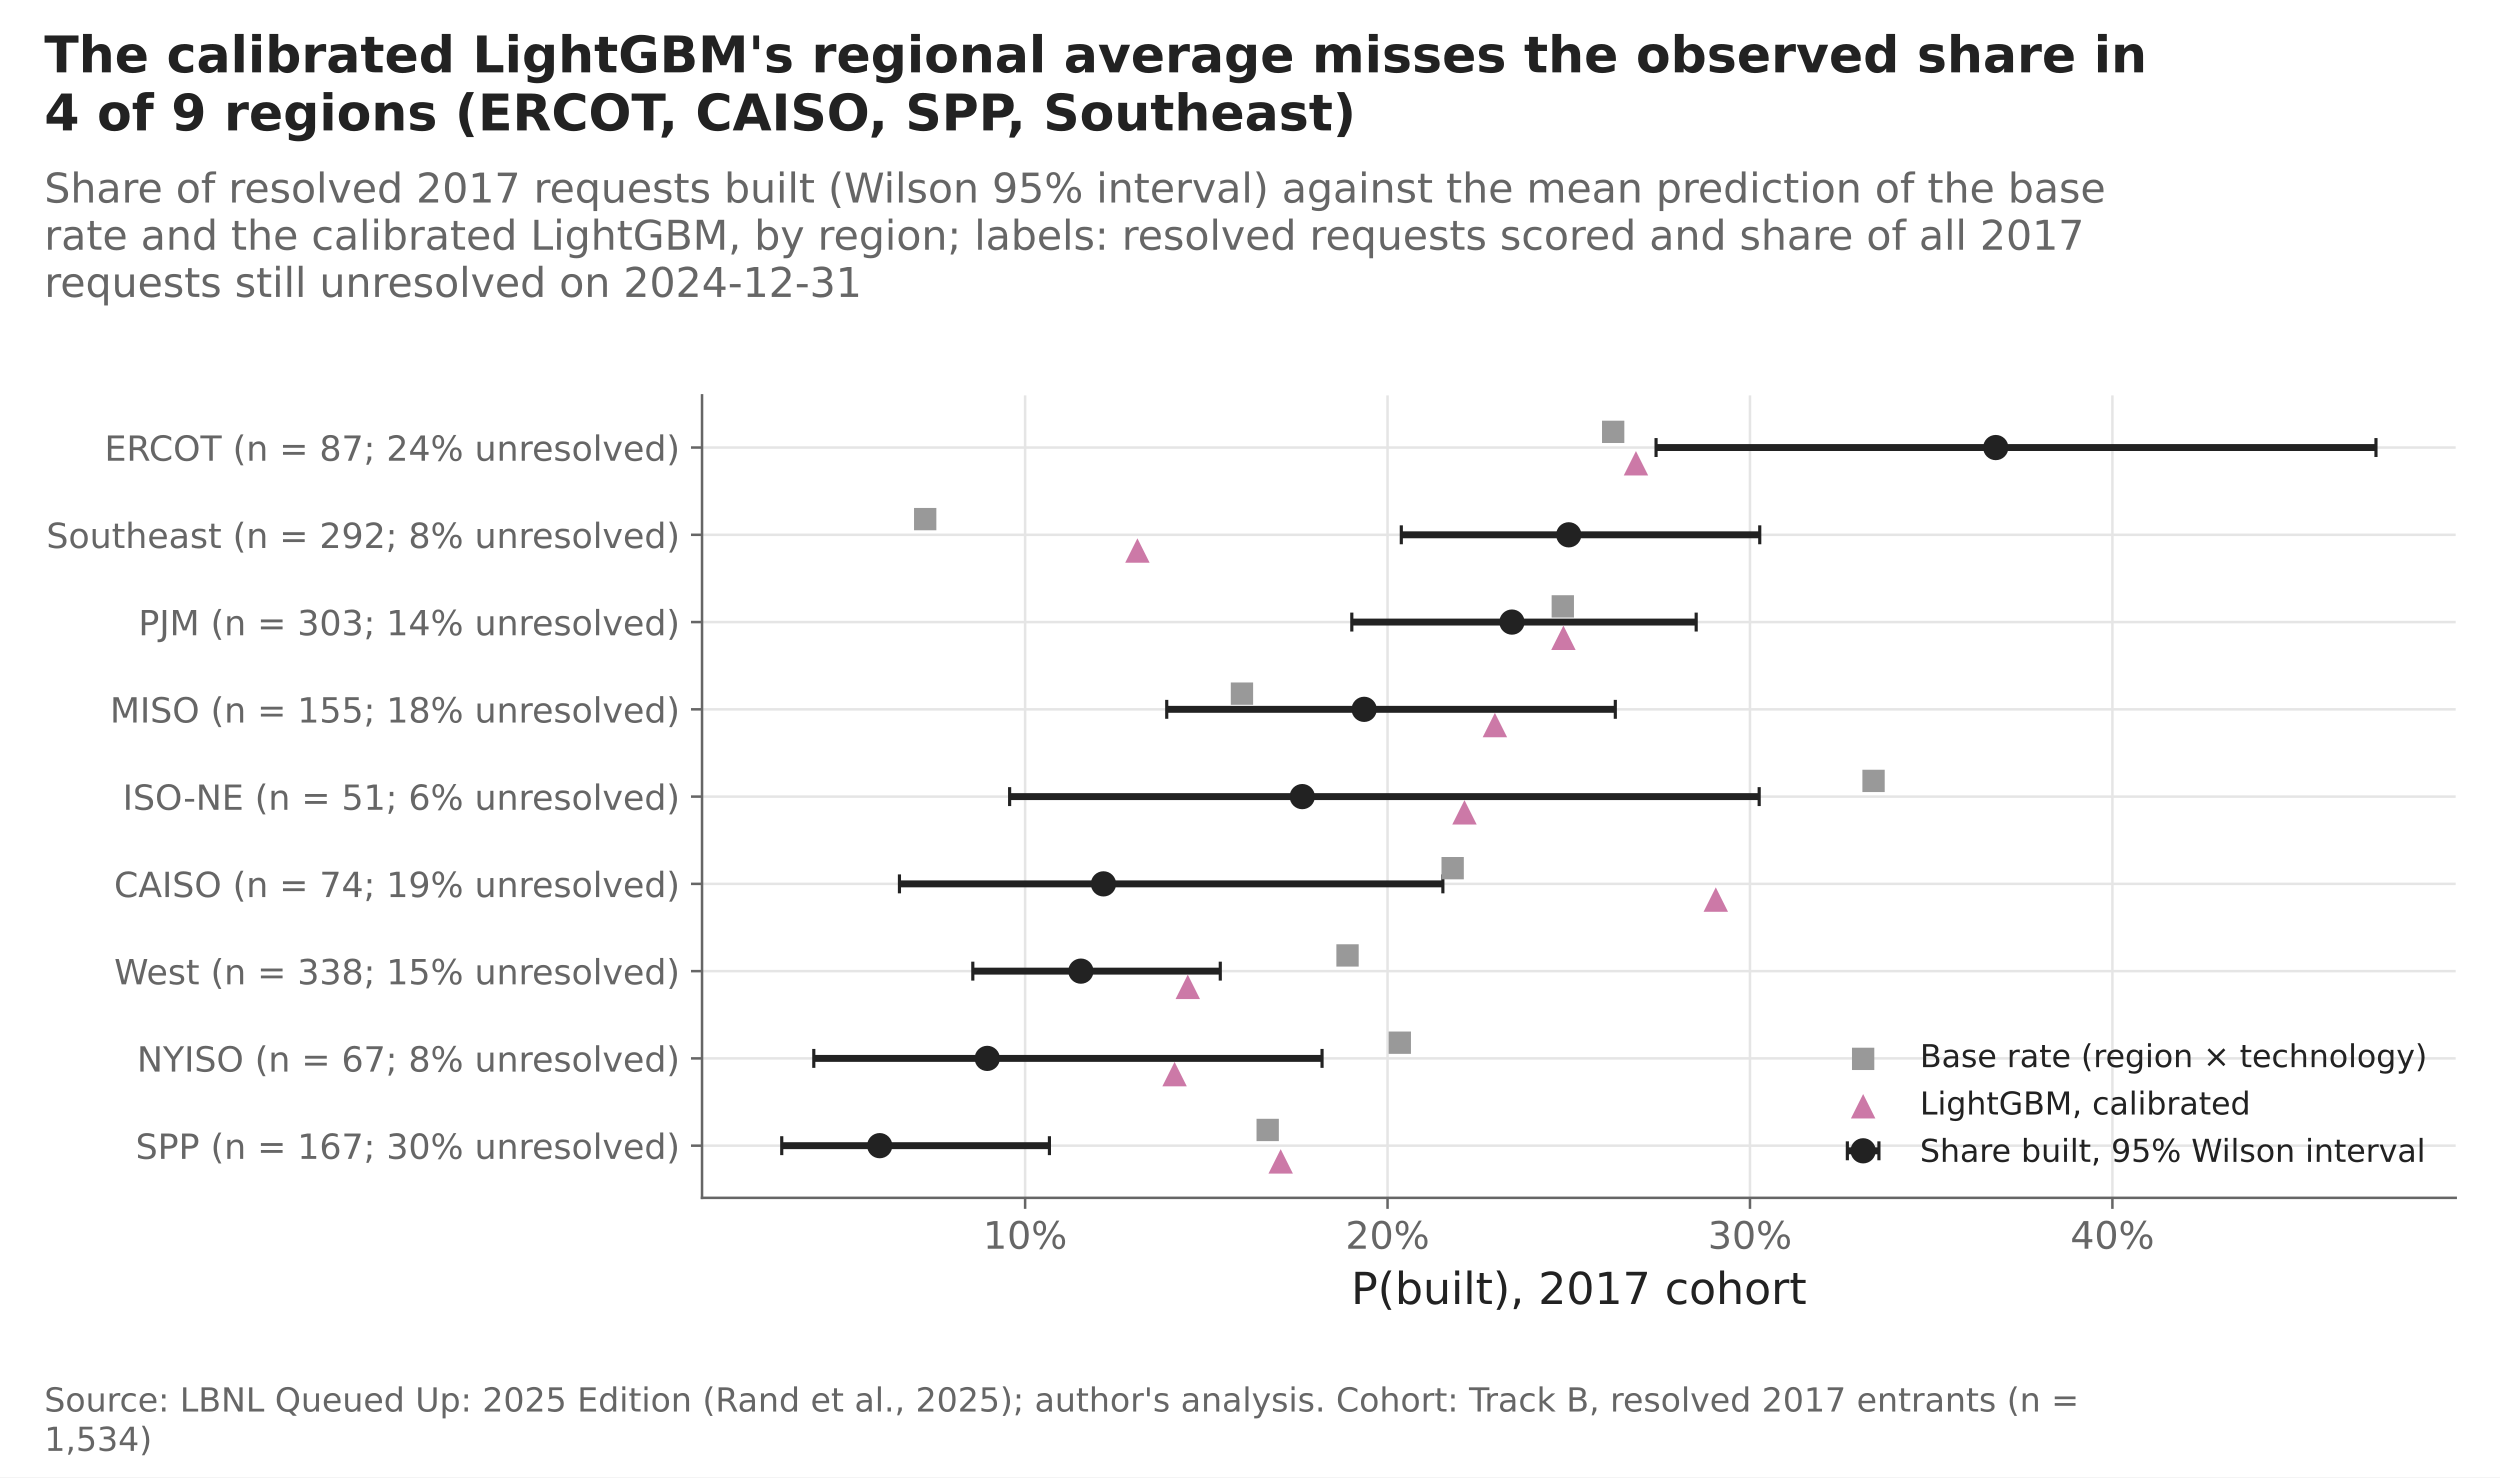
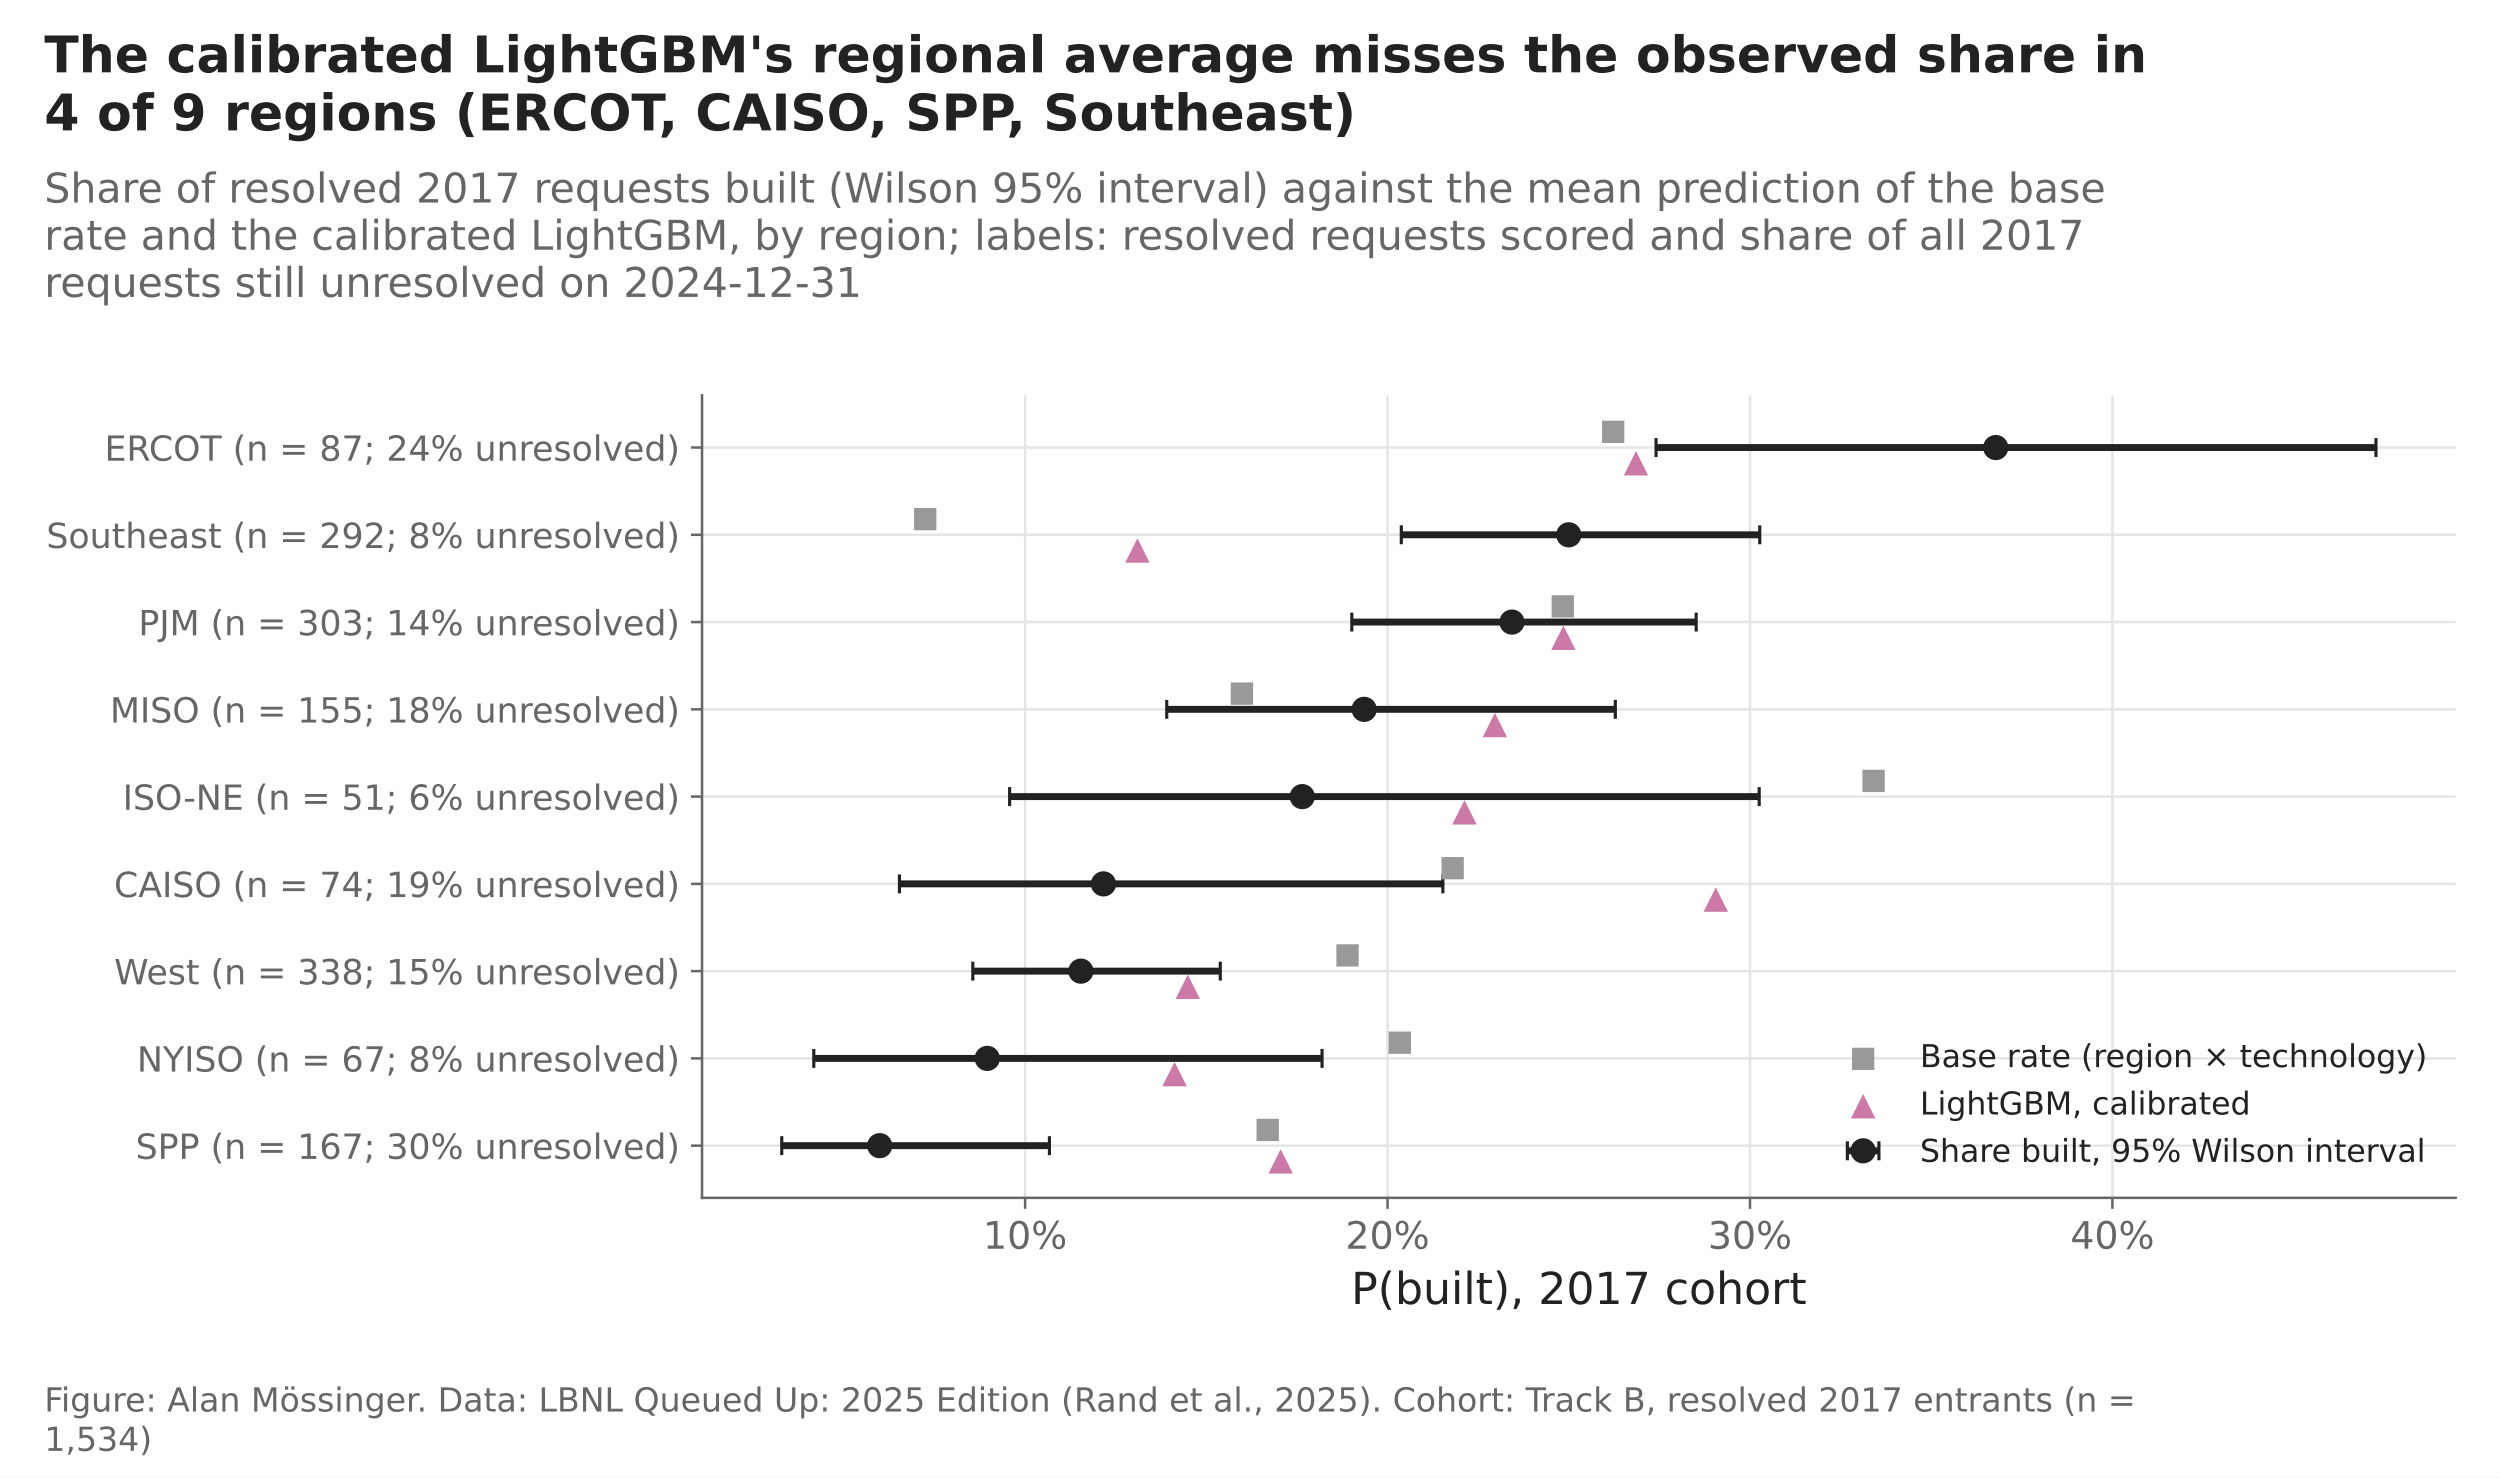
<svg xmlns="http://www.w3.org/2000/svg" xmlns:xlink="http://www.w3.org/1999/xlink" width="792pt" height="468pt" viewBox="0 0 792 468" version="1.1">
  <defs>
    <style type="text/css">*{stroke-linejoin: round; stroke-linecap: butt}</style>
  </defs>
  <g id="figure_1">
    <g id="patch_1">
      <path d="M 0 468  L 792 468  L 792 0  L 0 0  z " style="fill: #ffffff" />
    </g>
    <g id="axes_1">
      <g id="patch_2">
        <path d="M 222.404 379.478  L 777.96 379.478  L 777.96 125.254  L 222.404 125.254  z " style="fill: #ffffff" />
      </g>
      <g id="matplotlib.axis_1">
        <g id="xtick_1">
          <g id="line2d_1">
            <path d="M 324.758 379.478  L 324.758 125.254  " clip-path="url(#p4f8c2e3187)" style="fill: none; stroke: #e5e5e5; stroke-width: 0.8; stroke-linecap: square" />
          </g>
          <g id="line2d_2">
            <defs>
              <path id="me00eba5936" d="M 0 0  L 0 3.5  " style="stroke: #666666; stroke-width: 0.8" />
            </defs>
            <g>
              <use xlink:href="#me00eba5936" x="324.758" y="379.478" style="fill: #666666; stroke: #666666; stroke-width: 0.8" />
            </g>
          </g>
          <g id="text_1">
            <text style="font-size: 12px; font-family: 'DejaVu Sans', 'Bitstream Vera Sans', 'Computer Modern Sans Serif', 'Lucida Grande', 'Verdana', 'Geneva', 'Lucid', 'Arial', 'Helvetica', 'Avant Garde', sans-serif; text-anchor: middle; fill: #666666" x="324.758" y="395.595" transform="rotate(-0 324.7583 395.5952)">10%</text>
          </g>
        </g>
        <g id="xtick_2">
          <g id="line2d_3">
            <path d="M 439.575 379.478  L 439.575 125.254  " clip-path="url(#p4f8c2e3187)" style="fill: none; stroke: #e5e5e5; stroke-width: 0.8; stroke-linecap: square" />
          </g>
          <g id="line2d_4">
            <g>
              <use xlink:href="#me00eba5936" x="439.575" y="379.478" style="fill: #666666; stroke: #666666; stroke-width: 0.8" />
            </g>
          </g>
          <g id="text_2">
            <text style="font-size: 12px; font-family: 'DejaVu Sans', 'Bitstream Vera Sans', 'Computer Modern Sans Serif', 'Lucida Grande', 'Verdana', 'Geneva', 'Lucid', 'Arial', 'Helvetica', 'Avant Garde', sans-serif; text-anchor: middle; fill: #666666" x="439.575" y="395.595" transform="rotate(-0 439.5747 395.5952)">20%</text>
          </g>
        </g>
        <g id="xtick_3">
          <g id="line2d_5">
            <path d="M 554.391 379.478  L 554.391 125.254  " clip-path="url(#p4f8c2e3187)" style="fill: none; stroke: #e5e5e5; stroke-width: 0.8; stroke-linecap: square" />
          </g>
          <g id="line2d_6">
            <g>
              <use xlink:href="#me00eba5936" x="554.391" y="379.478" style="fill: #666666; stroke: #666666; stroke-width: 0.8" />
            </g>
          </g>
          <g id="text_3">
            <text style="font-size: 12px; font-family: 'DejaVu Sans', 'Bitstream Vera Sans', 'Computer Modern Sans Serif', 'Lucida Grande', 'Verdana', 'Geneva', 'Lucid', 'Arial', 'Helvetica', 'Avant Garde', sans-serif; text-anchor: middle; fill: #666666" x="554.391" y="395.595" transform="rotate(-0 554.3911 395.5952)">30%</text>
          </g>
        </g>
        <g id="xtick_4">
          <g id="line2d_7">
            <path d="M 669.208 379.478  L 669.208 125.254  " clip-path="url(#p4f8c2e3187)" style="fill: none; stroke: #e5e5e5; stroke-width: 0.8; stroke-linecap: square" />
          </g>
          <g id="line2d_8">
            <g>
              <use xlink:href="#me00eba5936" x="669.208" y="379.478" style="fill: #666666; stroke: #666666; stroke-width: 0.8" />
            </g>
          </g>
          <g id="text_4">
            <text style="font-size: 12px; font-family: 'DejaVu Sans', 'Bitstream Vera Sans', 'Computer Modern Sans Serif', 'Lucida Grande', 'Verdana', 'Geneva', 'Lucid', 'Arial', 'Helvetica', 'Avant Garde', sans-serif; text-anchor: middle; fill: #666666" x="669.208" y="395.595" transform="rotate(-0 669.2075 395.5952)">40%</text>
          </g>
        </g>
        <g id="text_5">
          <text style="font-size: 14px; font-family: 'DejaVu Sans', 'Bitstream Vera Sans', 'Computer Modern Sans Serif', 'Lucida Grande', 'Verdana', 'Geneva', 'Lucid', 'Arial', 'Helvetica', 'Avant Garde', sans-serif; text-anchor: middle; fill: #222222" x="500.182" y="413.116" transform="rotate(-0 500.1819 413.1158)">P(built), 2017 cohort</text>
        </g>
      </g>
      <g id="matplotlib.axis_2">
        <g id="ytick_1">
          <g id="line2d_9">
            <path d="M 222.404 362.946  L 777.96 362.946  " clip-path="url(#p4f8c2e3187)" style="fill: none; stroke: #e5e5e5; stroke-width: 0.8; stroke-linecap: square" />
          </g>
          <g id="line2d_10">
            <defs>
              <path id="mce5acbc380" d="M 0 0  L -3.5 0  " style="stroke: #666666; stroke-width: 0.8" />
            </defs>
            <g>
              <use xlink:href="#mce5acbc380" x="222.404" y="362.946" style="fill: #666666; stroke: #666666; stroke-width: 0.8" />
            </g>
          </g>
          <g id="text_6">
            <text style="font-size: 11px; font-family: 'DejaVu Sans', 'Bitstream Vera Sans', 'Computer Modern Sans Serif', 'Lucida Grande', 'Verdana', 'Geneva', 'Lucid', 'Arial', 'Helvetica', 'Avant Garde', sans-serif; text-anchor: end; fill: #666666" x="215.404" y="367.125" transform="rotate(-0 215.4038 367.1254)">SPP (n = 167; 30% unresolved)</text>
          </g>
        </g>
        <g id="ytick_2">
          <g id="line2d_11">
            <path d="M 222.404 335.301  L 777.96 335.301  " clip-path="url(#p4f8c2e3187)" style="fill: none; stroke: #e5e5e5; stroke-width: 0.8; stroke-linecap: square" />
          </g>
          <g id="line2d_12">
            <g>
              <use xlink:href="#mce5acbc380" x="222.404" y="335.301" style="fill: #666666; stroke: #666666; stroke-width: 0.8" />
            </g>
          </g>
          <g id="text_7">
            <text style="font-size: 11px; font-family: 'DejaVu Sans', 'Bitstream Vera Sans', 'Computer Modern Sans Serif', 'Lucida Grande', 'Verdana', 'Geneva', 'Lucid', 'Arial', 'Helvetica', 'Avant Garde', sans-serif; text-anchor: end; fill: #666666" x="215.404" y="339.48" transform="rotate(-0 215.4038 339.4803)">NYISO (n = 67; 8% unresolved)</text>
          </g>
        </g>
        <g id="ytick_3">
          <g id="line2d_13">
            <path d="M 222.404 307.656  L 777.96 307.656  " clip-path="url(#p4f8c2e3187)" style="fill: none; stroke: #e5e5e5; stroke-width: 0.8; stroke-linecap: square" />
          </g>
          <g id="line2d_14">
            <g>
              <use xlink:href="#mce5acbc380" x="222.404" y="307.656" style="fill: #666666; stroke: #666666; stroke-width: 0.8" />
            </g>
          </g>
          <g id="text_8">
            <text style="font-size: 11px; font-family: 'DejaVu Sans', 'Bitstream Vera Sans', 'Computer Modern Sans Serif', 'Lucida Grande', 'Verdana', 'Geneva', 'Lucid', 'Arial', 'Helvetica', 'Avant Garde', sans-serif; text-anchor: end; fill: #666666" x="215.404" y="311.835" transform="rotate(-0 215.4038 311.8353)">West (n = 338; 15% unresolved)</text>
          </g>
        </g>
        <g id="ytick_4">
          <g id="line2d_15">
            <path d="M 222.404 280.011  L 777.96 280.011  " clip-path="url(#p4f8c2e3187)" style="fill: none; stroke: #e5e5e5; stroke-width: 0.8; stroke-linecap: square" />
          </g>
          <g id="line2d_16">
            <g>
              <use xlink:href="#mce5acbc380" x="222.404" y="280.011" style="fill: #666666; stroke: #666666; stroke-width: 0.8" />
            </g>
          </g>
          <g id="text_9">
            <text style="font-size: 11px; font-family: 'DejaVu Sans', 'Bitstream Vera Sans', 'Computer Modern Sans Serif', 'Lucida Grande', 'Verdana', 'Geneva', 'Lucid', 'Arial', 'Helvetica', 'Avant Garde', sans-serif; text-anchor: end; fill: #666666" x="215.404" y="284.19" transform="rotate(-0 215.4038 284.1902)">CAISO (n = 74; 19% unresolved)</text>
          </g>
        </g>
        <g id="ytick_5">
          <g id="line2d_17">
            <path d="M 222.404 252.366  L 777.96 252.366  " clip-path="url(#p4f8c2e3187)" style="fill: none; stroke: #e5e5e5; stroke-width: 0.8; stroke-linecap: square" />
          </g>
          <g id="line2d_18">
            <g>
              <use xlink:href="#mce5acbc380" x="222.404" y="252.366" style="fill: #666666; stroke: #666666; stroke-width: 0.8" />
            </g>
          </g>
          <g id="text_10">
            <text style="font-size: 11px; font-family: 'DejaVu Sans', 'Bitstream Vera Sans', 'Computer Modern Sans Serif', 'Lucida Grande', 'Verdana', 'Geneva', 'Lucid', 'Arial', 'Helvetica', 'Avant Garde', sans-serif; text-anchor: end; fill: #666666" x="215.404" y="256.545" transform="rotate(-0 215.4038 256.5451)">ISO-NE (n = 51; 6% unresolved)</text>
          </g>
        </g>
        <g id="ytick_6">
          <g id="line2d_19">
            <path d="M 222.404 224.721  L 777.96 224.721  " clip-path="url(#p4f8c2e3187)" style="fill: none; stroke: #e5e5e5; stroke-width: 0.8; stroke-linecap: square" />
          </g>
          <g id="line2d_20">
            <g>
              <use xlink:href="#mce5acbc380" x="222.404" y="224.721" style="fill: #666666; stroke: #666666; stroke-width: 0.8" />
            </g>
          </g>
          <g id="text_11">
            <text style="font-size: 11px; font-family: 'DejaVu Sans', 'Bitstream Vera Sans', 'Computer Modern Sans Serif', 'Lucida Grande', 'Verdana', 'Geneva', 'Lucid', 'Arial', 'Helvetica', 'Avant Garde', sans-serif; text-anchor: end; fill: #666666" x="215.404" y="228.9" transform="rotate(-0 215.4038 228.9001)">MISO (n = 155; 18% unresolved)</text>
          </g>
        </g>
        <g id="ytick_7">
          <g id="line2d_21">
            <path d="M 222.404 197.076  L 777.96 197.076  " clip-path="url(#p4f8c2e3187)" style="fill: none; stroke: #e5e5e5; stroke-width: 0.8; stroke-linecap: square" />
          </g>
          <g id="line2d_22">
            <g>
              <use xlink:href="#mce5acbc380" x="222.404" y="197.076" style="fill: #666666; stroke: #666666; stroke-width: 0.8" />
            </g>
          </g>
          <g id="text_12">
            <text style="font-size: 11px; font-family: 'DejaVu Sans', 'Bitstream Vera Sans', 'Computer Modern Sans Serif', 'Lucida Grande', 'Verdana', 'Geneva', 'Lucid', 'Arial', 'Helvetica', 'Avant Garde', sans-serif; text-anchor: end; fill: #666666" x="215.404" y="201.255" transform="rotate(-0 215.4038 201.255)">PJM (n = 303; 14% unresolved)</text>
          </g>
        </g>
        <g id="ytick_8">
          <g id="line2d_23">
            <path d="M 222.404 169.431  L 777.96 169.431  " clip-path="url(#p4f8c2e3187)" style="fill: none; stroke: #e5e5e5; stroke-width: 0.8; stroke-linecap: square" />
          </g>
          <g id="line2d_24">
            <g>
              <use xlink:href="#mce5acbc380" x="222.404" y="169.431" style="fill: #666666; stroke: #666666; stroke-width: 0.8" />
            </g>
          </g>
          <g id="text_13">
            <text style="font-size: 11px; font-family: 'DejaVu Sans', 'Bitstream Vera Sans', 'Computer Modern Sans Serif', 'Lucida Grande', 'Verdana', 'Geneva', 'Lucid', 'Arial', 'Helvetica', 'Avant Garde', sans-serif; text-anchor: end; fill: #666666" x="215.404" y="173.61" transform="rotate(-0 215.4038 173.61)">Southeast (n = 292; 8% unresolved)</text>
          </g>
        </g>
        <g id="ytick_9">
          <g id="line2d_25">
            <path d="M 222.404 141.786  L 777.96 141.786  " clip-path="url(#p4f8c2e3187)" style="fill: none; stroke: #e5e5e5; stroke-width: 0.8; stroke-linecap: square" />
          </g>
          <g id="line2d_26">
            <g>
              <use xlink:href="#mce5acbc380" x="222.404" y="141.786" style="fill: #666666; stroke: #666666; stroke-width: 0.8" />
            </g>
          </g>
          <g id="text_14">
            <text style="font-size: 11px; font-family: 'DejaVu Sans', 'Bitstream Vera Sans', 'Computer Modern Sans Serif', 'Lucida Grande', 'Verdana', 'Geneva', 'Lucid', 'Arial', 'Helvetica', 'Avant Garde', sans-serif; text-anchor: end; fill: #666666" x="215.404" y="145.965" transform="rotate(-0 215.4038 145.9649)">ERCOT (n = 87; 24% unresolved)</text>
          </g>
        </g>
      </g>
      <g id="LineCollection_1">
        <path d="M 247.656 362.946  L 332.457 362.946  " clip-path="url(#p4f8c2e3187)" style="fill: none; stroke: #222222; stroke-width: 2.2" />
        <path d="M 257.81 335.301  L 418.825 335.301  " clip-path="url(#p4f8c2e3187)" style="fill: none; stroke: #222222; stroke-width: 2.2" />
        <path d="M 308.184 307.656  L 386.586 307.656  " clip-path="url(#p4f8c2e3187)" style="fill: none; stroke: #222222; stroke-width: 2.2" />
        <path d="M 284.944 280.011  L 457.102 280.011  " clip-path="url(#p4f8c2e3187)" style="fill: none; stroke: #222222; stroke-width: 2.2" />
        <path d="M 319.849 252.366  L 557.309 252.366  " clip-path="url(#p4f8c2e3187)" style="fill: none; stroke: #222222; stroke-width: 2.2" />
        <path d="M 369.622 224.721  L 511.731 224.721  " clip-path="url(#p4f8c2e3187)" style="fill: none; stroke: #222222; stroke-width: 2.2" />
        <path d="M 428.253 197.076  L 537.352 197.076  " clip-path="url(#p4f8c2e3187)" style="fill: none; stroke: #222222; stroke-width: 2.2" />
        <path d="M 443.935 169.431  L 557.486 169.431  " clip-path="url(#p4f8c2e3187)" style="fill: none; stroke: #222222; stroke-width: 2.2" />
        <path d="M 524.639 141.786  L 752.707 141.786  " clip-path="url(#p4f8c2e3187)" style="fill: none; stroke: #222222; stroke-width: 2.2" />
      </g>
      <g id="line2d_27">
        <defs>
          <path id="m199790c897" d="M 0 3  L 0 -3  " style="stroke: #222222" />
        </defs>
        <g clip-path="url(#p4f8c2e3187)">
          <use xlink:href="#m199790c897" x="247.656" y="362.946" style="fill: #222222; stroke: #222222" />
          <use xlink:href="#m199790c897" x="257.81" y="335.301" style="fill: #222222; stroke: #222222" />
          <use xlink:href="#m199790c897" x="308.184" y="307.656" style="fill: #222222; stroke: #222222" />
          <use xlink:href="#m199790c897" x="284.944" y="280.011" style="fill: #222222; stroke: #222222" />
          <use xlink:href="#m199790c897" x="319.849" y="252.366" style="fill: #222222; stroke: #222222" />
          <use xlink:href="#m199790c897" x="369.622" y="224.721" style="fill: #222222; stroke: #222222" />
          <use xlink:href="#m199790c897" x="428.253" y="197.076" style="fill: #222222; stroke: #222222" />
          <use xlink:href="#m199790c897" x="443.935" y="169.431" style="fill: #222222; stroke: #222222" />
          <use xlink:href="#m199790c897" x="524.639" y="141.786" style="fill: #222222; stroke: #222222" />
        </g>
      </g>
      <g id="line2d_28">
        <g clip-path="url(#p4f8c2e3187)">
          <use xlink:href="#m199790c897" x="332.457" y="362.946" style="fill: #222222; stroke: #222222" />
          <use xlink:href="#m199790c897" x="418.825" y="335.301" style="fill: #222222; stroke: #222222" />
          <use xlink:href="#m199790c897" x="386.586" y="307.656" style="fill: #222222; stroke: #222222" />
          <use xlink:href="#m199790c897" x="457.102" y="280.011" style="fill: #222222; stroke: #222222" />
          <use xlink:href="#m199790c897" x="557.309" y="252.366" style="fill: #222222; stroke: #222222" />
          <use xlink:href="#m199790c897" x="511.731" y="224.721" style="fill: #222222; stroke: #222222" />
          <use xlink:href="#m199790c897" x="537.352" y="197.076" style="fill: #222222; stroke: #222222" />
          <use xlink:href="#m199790c897" x="557.486" y="169.431" style="fill: #222222; stroke: #222222" />
          <use xlink:href="#m199790c897" x="752.707" y="141.786" style="fill: #222222; stroke: #222222" />
        </g>
      </g>
      <g id="line2d_29">
        <defs>
          <path id="mf00404a9de" d="M 0 3.5  C 0.928 3.5 1.819 3.131 2.475 2.475  C 3.131 1.819 3.5 0.928 3.5 0  C 3.5 -0.928 3.131 -1.819 2.475 -2.475  C 1.819 -3.131 0.928 -3.5 0 -3.5  C -0.928 -3.5 -1.819 -3.131 -2.475 -2.475  C -3.131 -1.819 -3.5 -0.928 -3.5 0  C -3.5 0.928 -3.131 1.819 -2.475 2.475  C -1.819 3.131 -0.928 3.5 0 3.5  z " style="stroke: #222222" />
        </defs>
        <g clip-path="url(#p4f8c2e3187)">
          <use xlink:href="#mf00404a9de" x="278.694" y="362.946" style="fill: #222222; stroke: #222222" />
          <use xlink:href="#mf00404a9de" x="312.763" y="335.301" style="fill: #222222; stroke: #222222" />
          <use xlink:href="#mf00404a9de" x="342.422" y="307.656" style="fill: #222222; stroke: #222222" />
          <use xlink:href="#mf00404a9de" x="349.583" y="280.011" style="fill: #222222; stroke: #222222" />
          <use xlink:href="#mf00404a9de" x="412.559" y="252.366" style="fill: #222222; stroke: #222222" />
          <use xlink:href="#mf00404a9de" x="432.167" y="224.721" style="fill: #222222; stroke: #222222" />
          <use xlink:href="#mf00404a9de" x="478.984" y="197.076" style="fill: #222222; stroke: #222222" />
          <use xlink:href="#mf00404a9de" x="496.983" y="169.431" style="fill: #222222; stroke: #222222" />
          <use xlink:href="#mf00404a9de" x="632.255" y="141.786" style="fill: #222222; stroke: #222222" />
        </g>
      </g>
      <g id="patch_3">
        <path d="M 222.404 379.478  L 222.404 125.254  " style="fill: none; stroke: #666666; stroke-width: 0.8; stroke-linejoin: miter; stroke-linecap: square" />
      </g>
      <g id="patch_4">
        <path d="M 222.404 379.478  L 777.96 379.478  " style="fill: none; stroke: #666666; stroke-width: 0.8; stroke-linejoin: miter; stroke-linecap: square" />
      </g>
      <g id="PathCollection_1">
        <defs>
          <path id="m611affa986" d="M -3.536 3.536  L 3.536 3.536  L 3.536 -3.536  L -3.536 -3.536  z " />
        </defs>
        <g clip-path="url(#p4f8c2e3187)">
          <use xlink:href="#m611affa986" x="401.604" y="357.97" style="fill: #999999" />
          <use xlink:href="#m611affa986" x="443.455" y="330.325" style="fill: #999999" />
          <use xlink:href="#m611affa986" x="426.898" y="302.68" style="fill: #999999" />
          <use xlink:href="#m611affa986" x="460.201" y="275.035" style="fill: #999999" />
          <use xlink:href="#m611affa986" x="593.541" y="247.39" style="fill: #999999" />
          <use xlink:href="#m611affa986" x="393.453" y="219.745" style="fill: #999999" />
          <use xlink:href="#m611affa986" x="495.093" y="192.1" style="fill: #999999" />
          <use xlink:href="#m611affa986" x="293.102" y="164.455" style="fill: #999999" />
          <use xlink:href="#m611affa986" x="511.053" y="136.81" style="fill: #999999" />
        </g>
      </g>
      <g id="PathCollection_2">
        <defs>
          <path id="ma04bd6ecc5" d="M 0 -3.873  L -3.873 3.873  L 3.873 3.873  z " />
        </defs>
        <g clip-path="url(#p4f8c2e3187)">
          <use xlink:href="#ma04bd6ecc5" x="405.722" y="367.922" style="fill: #cc79a7" />
          <use xlink:href="#ma04bd6ecc5" x="372.105" y="340.277" style="fill: #cc79a7" />
          <use xlink:href="#ma04bd6ecc5" x="376.285" y="312.632" style="fill: #cc79a7" />
          <use xlink:href="#ma04bd6ecc5" x="543.562" y="284.987" style="fill: #cc79a7" />
          <use xlink:href="#ma04bd6ecc5" x="463.944" y="257.342" style="fill: #cc79a7" />
          <use xlink:href="#ma04bd6ecc5" x="473.581" y="229.697" style="fill: #cc79a7" />
          <use xlink:href="#ma04bd6ecc5" x="495.291" y="202.052" style="fill: #cc79a7" />
          <use xlink:href="#ma04bd6ecc5" x="360.333" y="174.407" style="fill: #cc79a7" />
          <use xlink:href="#ma04bd6ecc5" x="518.27" y="146.762" style="fill: #cc79a7" />
        </g>
      </g>
      <g id="legend_1">
        <g id="PathCollection_3">
          <g>
            <use xlink:href="#m611affa986" x="590.244" y="335.449" style="fill: #999999" />
          </g>
        </g>
        <g id="text_15">
          <text style="font-size: 10px; font-family: 'DejaVu Sans', 'Bitstream Vera Sans', 'Computer Modern Sans Serif', 'Lucida Grande', 'Verdana', 'Geneva', 'Lucid', 'Arial', 'Helvetica', 'Avant Garde', sans-serif; text-anchor: start; fill: #222222" x="608.244" y="338.074" transform="rotate(-0 608.2444 338.0741)">Base rate (region × technology)</text>
        </g>
        <g id="PathCollection_4">
          <g>
            <use xlink:href="#ma04bd6ecc5" x="590.244" y="350.45" style="fill: #cc79a7" />
          </g>
        </g>
        <g id="text_16">
          <text style="font-size: 10px; font-family: 'DejaVu Sans', 'Bitstream Vera Sans', 'Computer Modern Sans Serif', 'Lucida Grande', 'Verdana', 'Geneva', 'Lucid', 'Arial', 'Helvetica', 'Avant Garde', sans-serif; text-anchor: start; fill: #222222" x="608.244" y="353.075" transform="rotate(-0 608.2444 353.0749)">LightGBM, calibrated</text>
        </g>
        <g id="LineCollection_2">
          <path d="M 585.244 364.576  L 595.244 364.576  " style="fill: none; stroke: #222222; stroke-width: 2.2" />
        </g>
        <g id="line2d_30">
          <g>
            <use xlink:href="#m199790c897" x="585.244" y="364.576" style="fill: #222222; stroke: #222222" />
          </g>
        </g>
        <g id="line2d_31">
          <g>
            <use xlink:href="#m199790c897" x="595.244" y="364.576" style="fill: #222222; stroke: #222222" />
          </g>
        </g>
        <g id="line2d_32" />
        <g id="line2d_33">
          <g>
            <use xlink:href="#mf00404a9de" x="590.244" y="364.576" style="fill: #222222; stroke: #222222" />
          </g>
        </g>
        <g id="text_17">
          <text style="font-size: 10px; font-family: 'DejaVu Sans', 'Bitstream Vera Sans', 'Computer Modern Sans Serif', 'Lucida Grande', 'Verdana', 'Geneva', 'Lucid', 'Arial', 'Helvetica', 'Avant Garde', sans-serif; text-anchor: start; fill: #222222" x="608.244" y="368.076" transform="rotate(-0 608.2444 368.0757)">Share built, 95% Wilson interval</text>
        </g>
      </g>
    </g>
    <g id="text_18">
      <text style="font-weight: 700; font-size: 16px; font-family: 'DejaVu Sans', 'Bitstream Vera Sans', 'Computer Modern Sans Serif', 'Lucida Grande', 'Verdana', 'Geneva', 'Lucid', 'Arial', 'Helvetica', 'Avant Garde', sans-serif; fill: #222222" transform="translate(14.04 22.9125)">The calibrated LightGBM's regional average misses the observed share in</text>
      <text style="font-weight: 700; font-size: 16px; font-family: 'DejaVu Sans', 'Bitstream Vera Sans', 'Computer Modern Sans Serif', 'Lucida Grande', 'Verdana', 'Geneva', 'Lucid', 'Arial', 'Helvetica', 'Avant Garde', sans-serif; fill: #222222" transform="translate(14.04 41.3125)">4 of 9 regions (ERCOT, CAISO, SPP, Southeast)</text>
    </g>
    <g id="text_19">
      <text style="font-size: 13px; font-family: 'DejaVu Sans', 'Bitstream Vera Sans', 'Computer Modern Sans Serif', 'Lucida Grande', 'Verdana', 'Geneva', 'Lucid', 'Arial', 'Helvetica', 'Avant Garde', sans-serif; fill: #666666" transform="translate(14.04 64.16619)">Share of resolved 2017 requests built (Wilson 95% interval) against the mean prediction of the base</text>
      <text style="font-size: 13px; font-family: 'DejaVu Sans', 'Bitstream Vera Sans', 'Computer Modern Sans Serif', 'Lucida Grande', 'Verdana', 'Geneva', 'Lucid', 'Arial', 'Helvetica', 'Avant Garde', sans-serif; fill: #666666" transform="translate(14.04 79.11619)">rate and the calibrated LightGBM, by region; labels: resolved requests scored and share of all 2017</text>
      <text style="font-size: 13px; font-family: 'DejaVu Sans', 'Bitstream Vera Sans', 'Computer Modern Sans Serif', 'Lucida Grande', 'Verdana', 'Geneva', 'Lucid', 'Arial', 'Helvetica', 'Avant Garde', sans-serif; fill: #666666" transform="translate(14.04 94.06619)">requests still unresolved on 2024-12-31</text>
    </g>
    <g id="text_20">
-       <text style="font-size: 10.5px; font-family: 'DejaVu Sans', 'Bitstream Vera Sans', 'Computer Modern Sans Serif', 'Lucida Grande', 'Verdana', 'Geneva', 'Lucid', 'Arial', 'Helvetica', 'Avant Garde', sans-serif; fill: #666666" transform="translate(14.04 447.1688)">Source: LBNL Queued Up: 2025 Edition (Rand et al., 2025); author's analysis. Cohort: Track B, resolved 2017 entrants (n =</text>
+       <text style="font-size: 10.5px; font-family: 'DejaVu Sans', 'Bitstream Vera Sans', 'Computer Modern Sans Serif', 'Lucida Grande', 'Verdana', 'Geneva', 'Lucid', 'Arial', 'Helvetica', 'Avant Garde', sans-serif; fill: #666666" transform="translate(14.04 447.1688)">Figure: Alan Mössinger. Data: LBNL Queued Up: 2025 Edition (Rand et al., 2025). Cohort: Track B, resolved 2017 entrants (n =</text>
      <text style="font-size: 10.5px; font-family: 'DejaVu Sans', 'Bitstream Vera Sans', 'Computer Modern Sans Serif', 'Lucida Grande', 'Verdana', 'Geneva', 'Lucid', 'Arial', 'Helvetica', 'Avant Garde', sans-serif; fill: #666666" transform="translate(14.04 459.6376)">1,534)</text>
    </g>
  </g>
  <defs>
    <clipPath id="p4f8c2e3187">
      <rect x="222.404" y="125.254" width="555.556" height="254.224" />
    </clipPath>
  </defs>
</svg>
